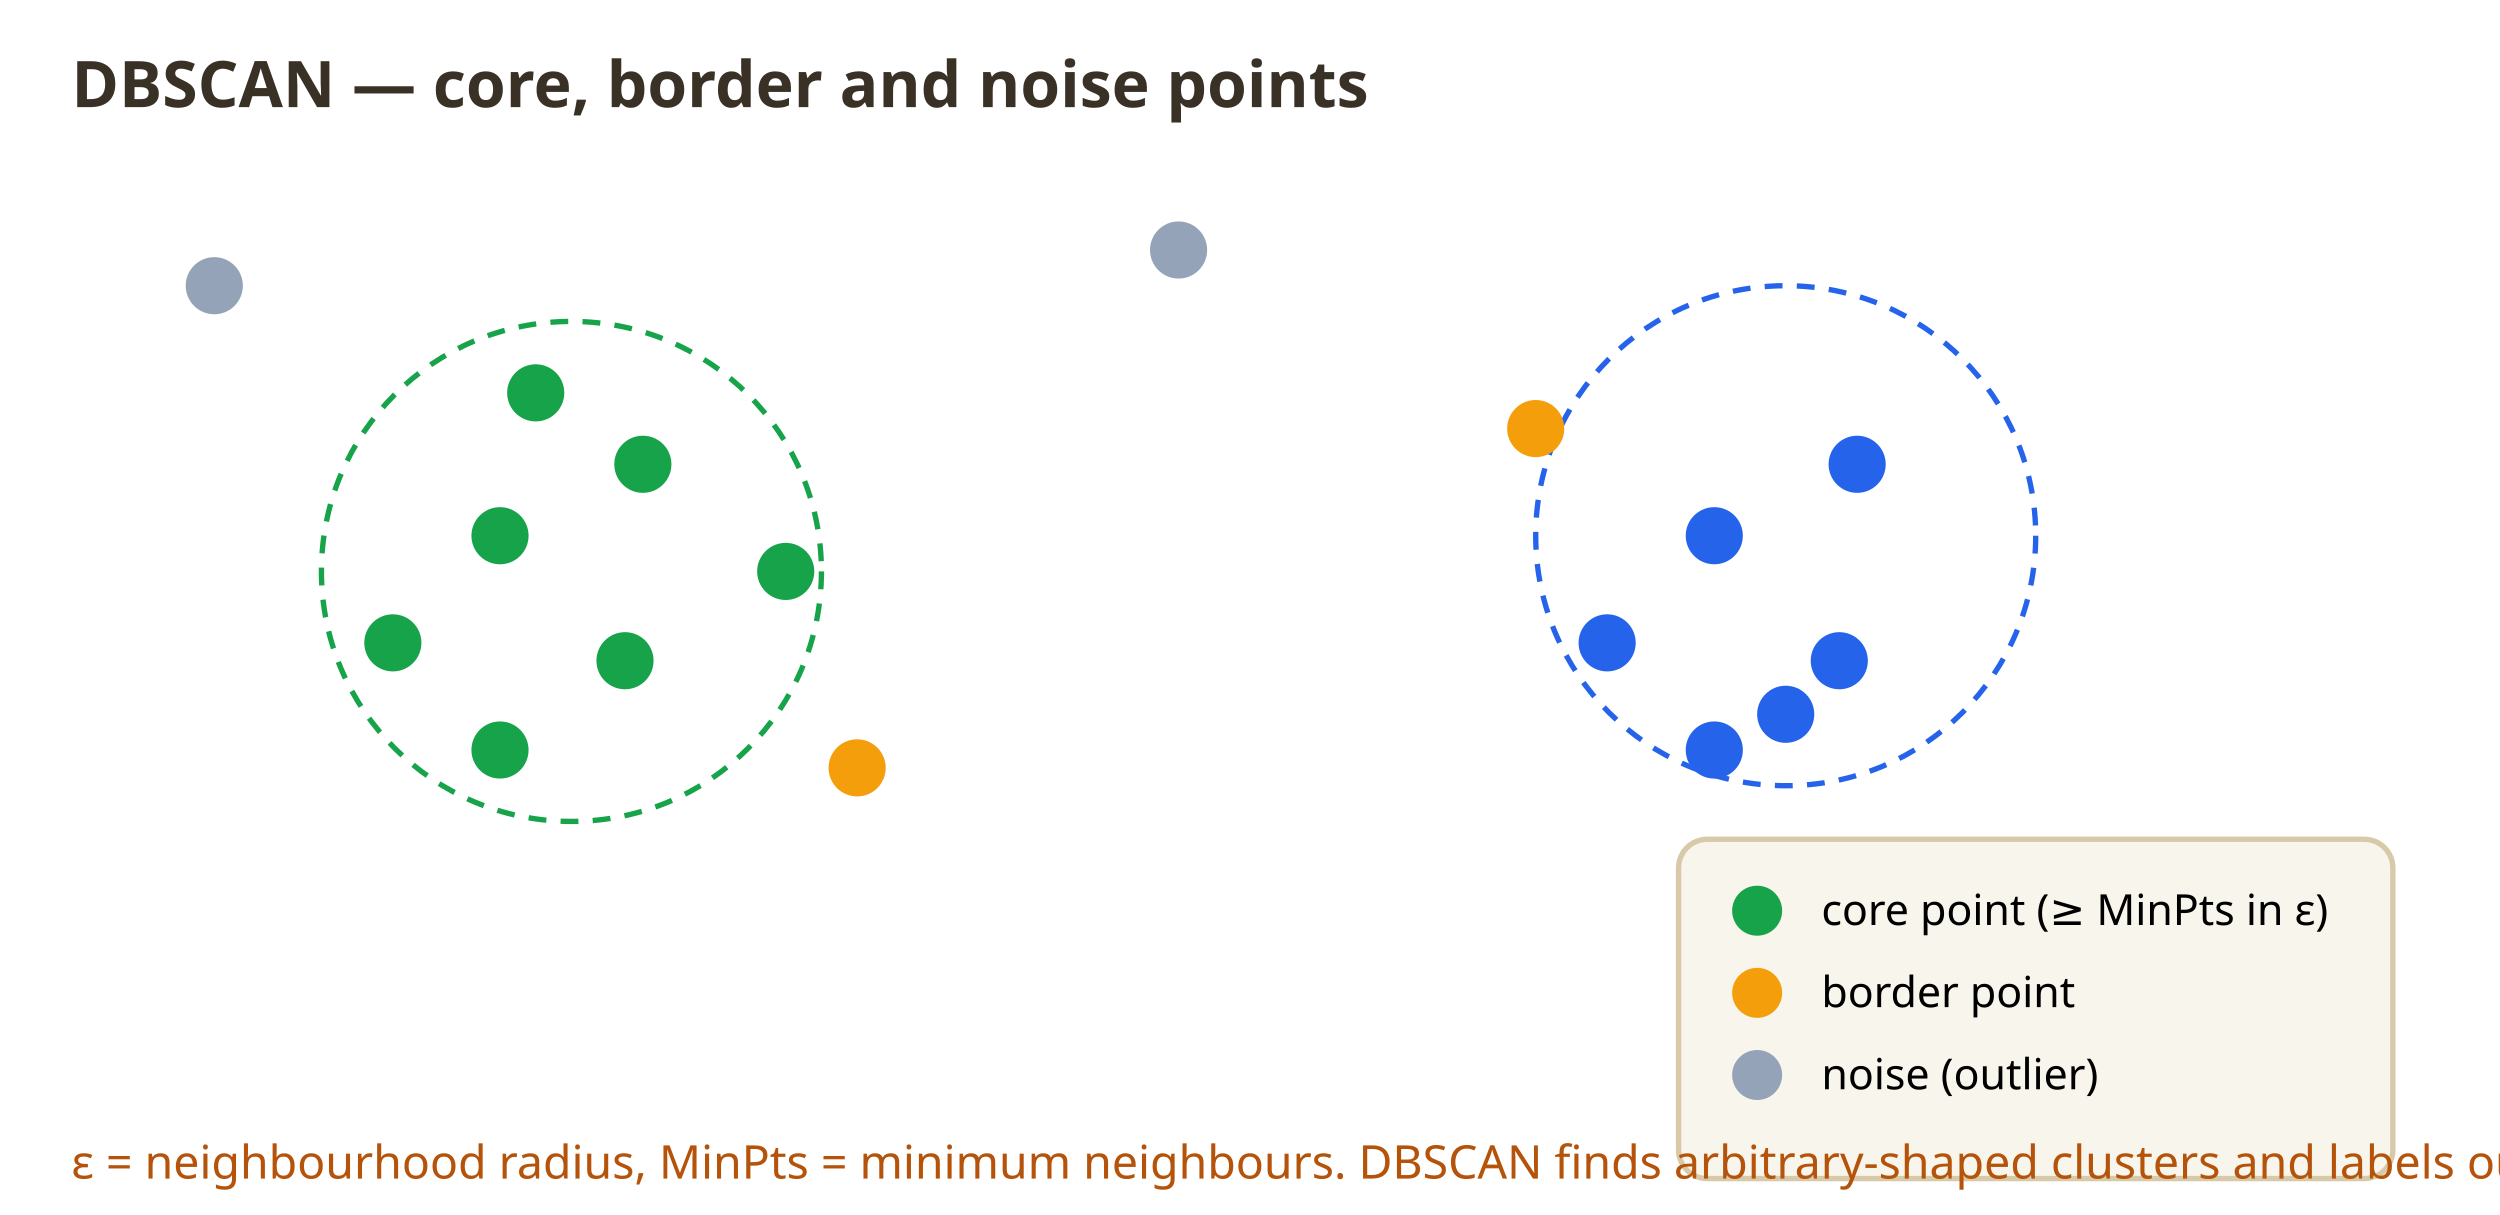
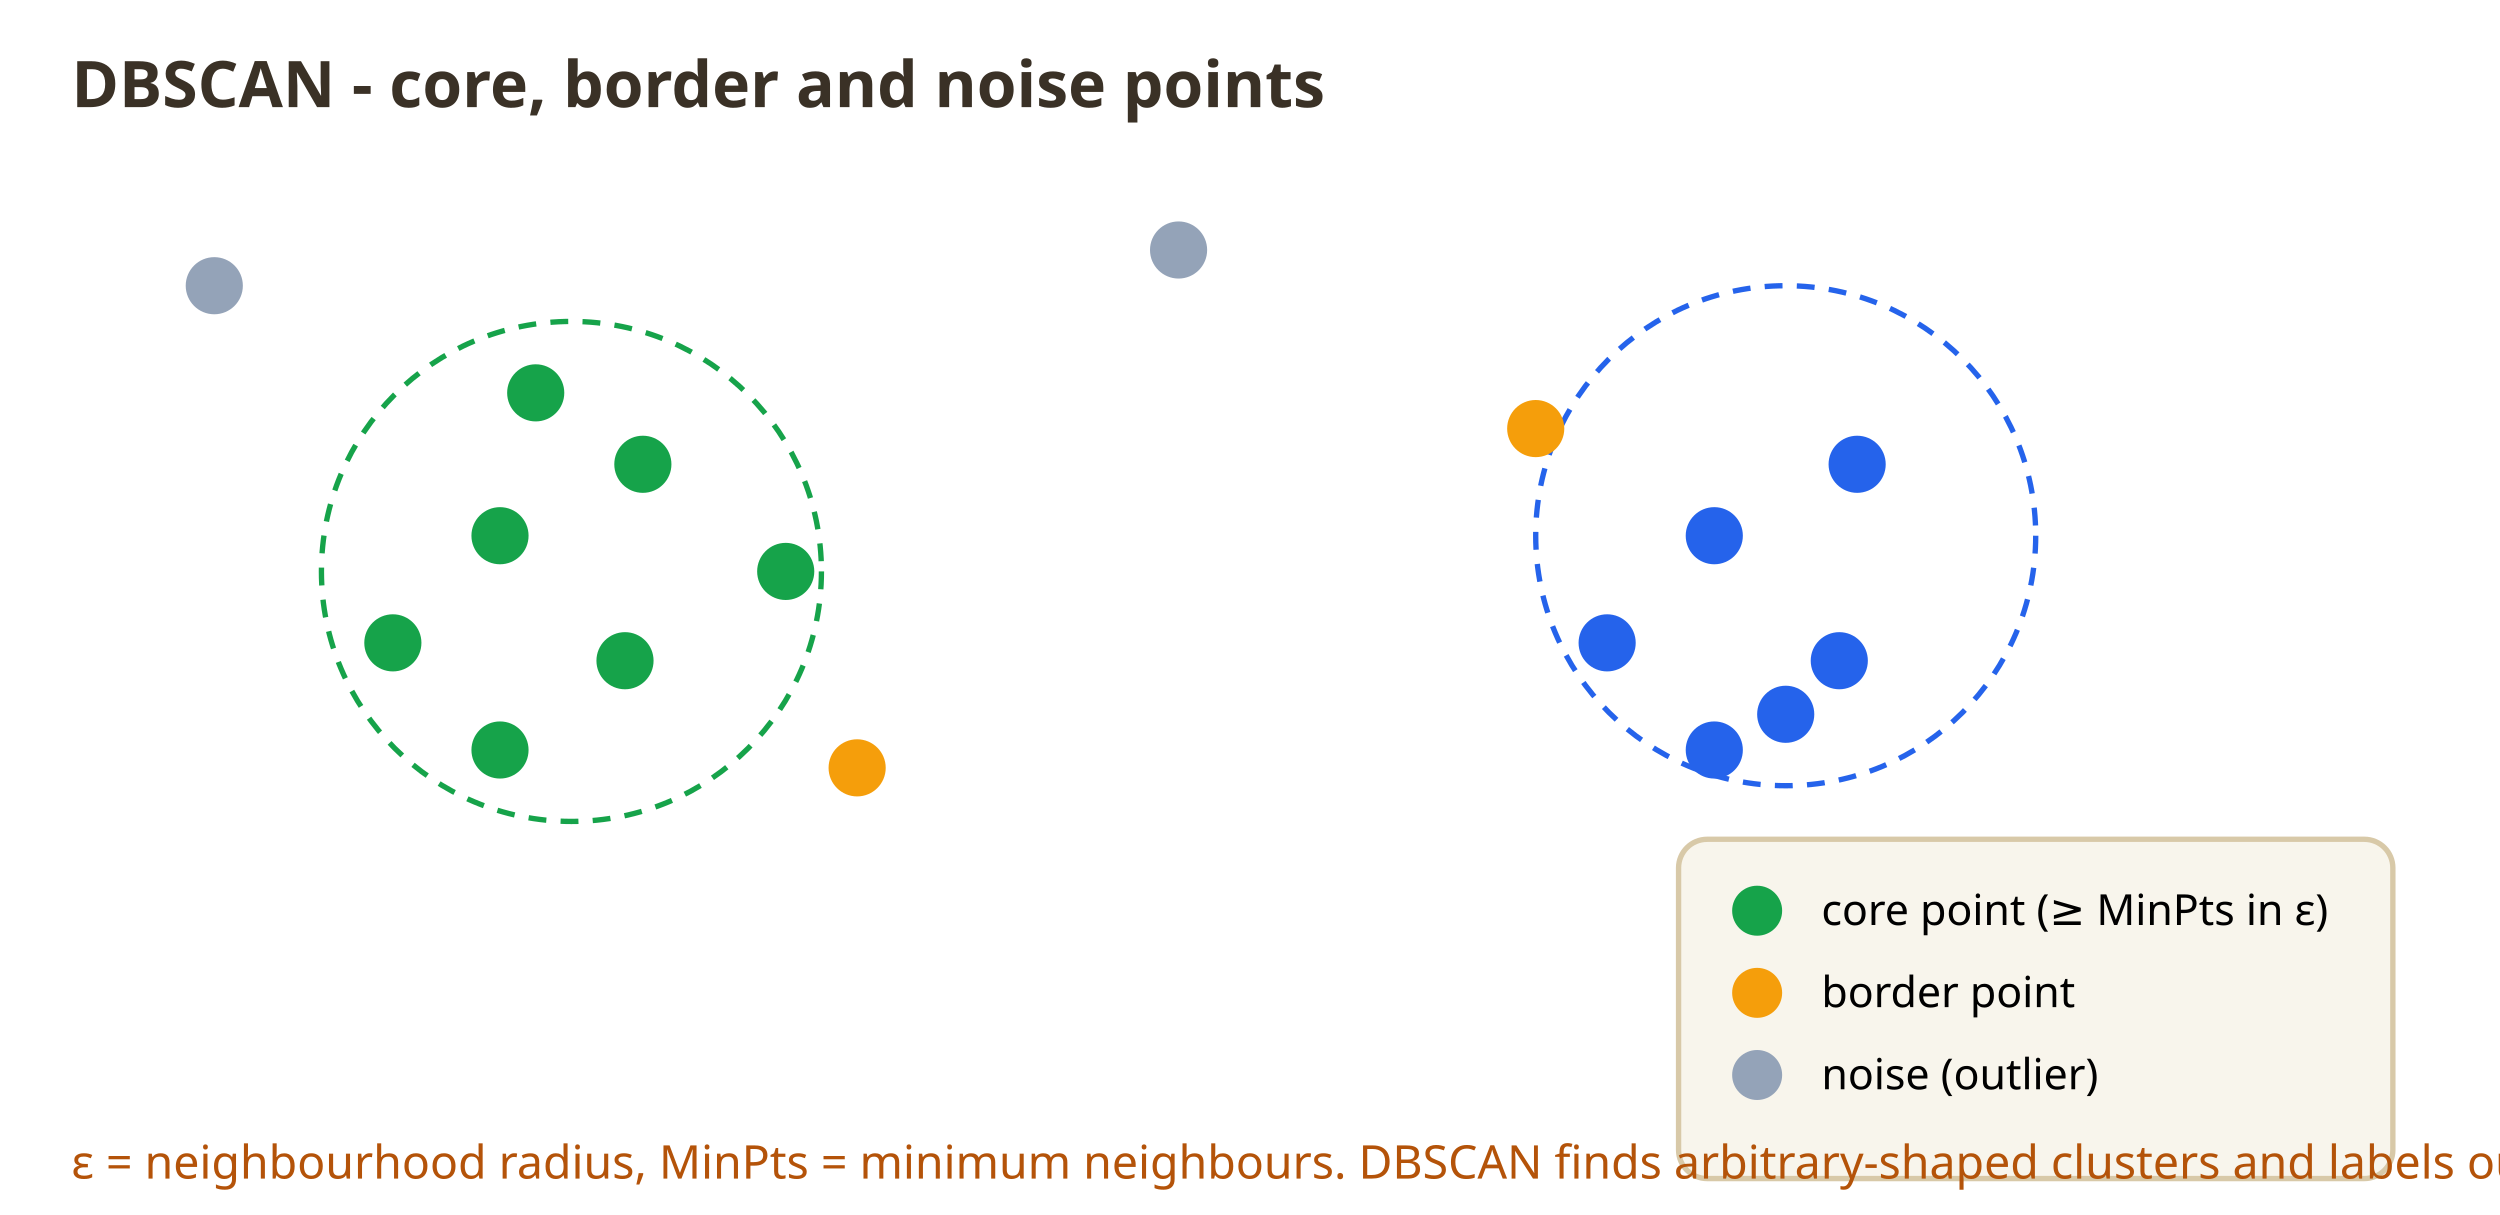
<svg xmlns="http://www.w3.org/2000/svg" viewBox="0 0 700 340" font-family="'Segoe UI', system-ui, sans-serif">
-   <text x="20" y="30" font-size="18" fill="#3a3126" font-weight="700">DBSCAN — core, border and noise points</text>
+   <text x="20" y="30" font-size="18" fill="#3a3126" font-weight="700">DBSCAN - core, border and noise points</text>
  <circle cx="140" cy="150" r="8" fill="#16a34a" />
  <circle cx="180" cy="130" r="8" fill="#16a34a" />
  <circle cx="175" cy="185" r="8" fill="#16a34a" />
  <circle cx="140" cy="210" r="8" fill="#16a34a" />
  <circle cx="110" cy="180" r="8" fill="#16a34a" />
  <circle cx="220" cy="160" r="8" fill="#16a34a" />
  <circle cx="150" cy="110" r="8" fill="#16a34a" />
  <circle cx="160" cy="160" r="70" fill="none" stroke="#16a34a" stroke-width="1.5" stroke-dasharray="5 4" />
  <circle cx="480" cy="150" r="8" fill="#2563eb" />
  <circle cx="520" cy="130" r="8" fill="#2563eb" />
  <circle cx="515" cy="185" r="8" fill="#2563eb" />
  <circle cx="480" cy="210" r="8" fill="#2563eb" />
  <circle cx="450" cy="180" r="8" fill="#2563eb" />
  <circle cx="500" cy="200" r="8" fill="#2563eb" />
  <circle cx="500" cy="150" r="70" fill="none" stroke="#2563eb" stroke-width="1.5" stroke-dasharray="5 4" />
  <circle cx="240" cy="215" r="8" fill="#f59e0b" />
  <circle cx="430" cy="120" r="8" fill="#f59e0b" />
  <circle cx="330" cy="70" r="8" fill="#94a3b8" />
  <circle cx="600" cy="260" r="8" fill="#94a3b8" />
  <circle cx="60" cy="80" r="8" fill="#94a3b8" />
  <rect x="470" y="235" width="200" height="95" rx="8" fill="#f8f5ec" stroke="#d8c9a8" stroke-width="1.5" />
  <circle cx="492" cy="255" r="7" fill="#16a34a" />
  <text x="510" y="259" font-size="12">core point (≥ MinPts in ε)</text>
  <circle cx="492" cy="278" r="7" fill="#f59e0b" />
  <text x="510" y="282" font-size="12">border point</text>
  <circle cx="492" cy="301" r="7" fill="#94a3b8" />
  <text x="510" y="305" font-size="12">noise (outlier)</text>
  <text x="20" y="330" font-size="13" fill="#b45309">ε = neighbourhood radius, MinPts = minimum neighbours. DBSCAN finds arbitrary-shaped clusters and labels outliers; it does not need k.</text>
</svg>
